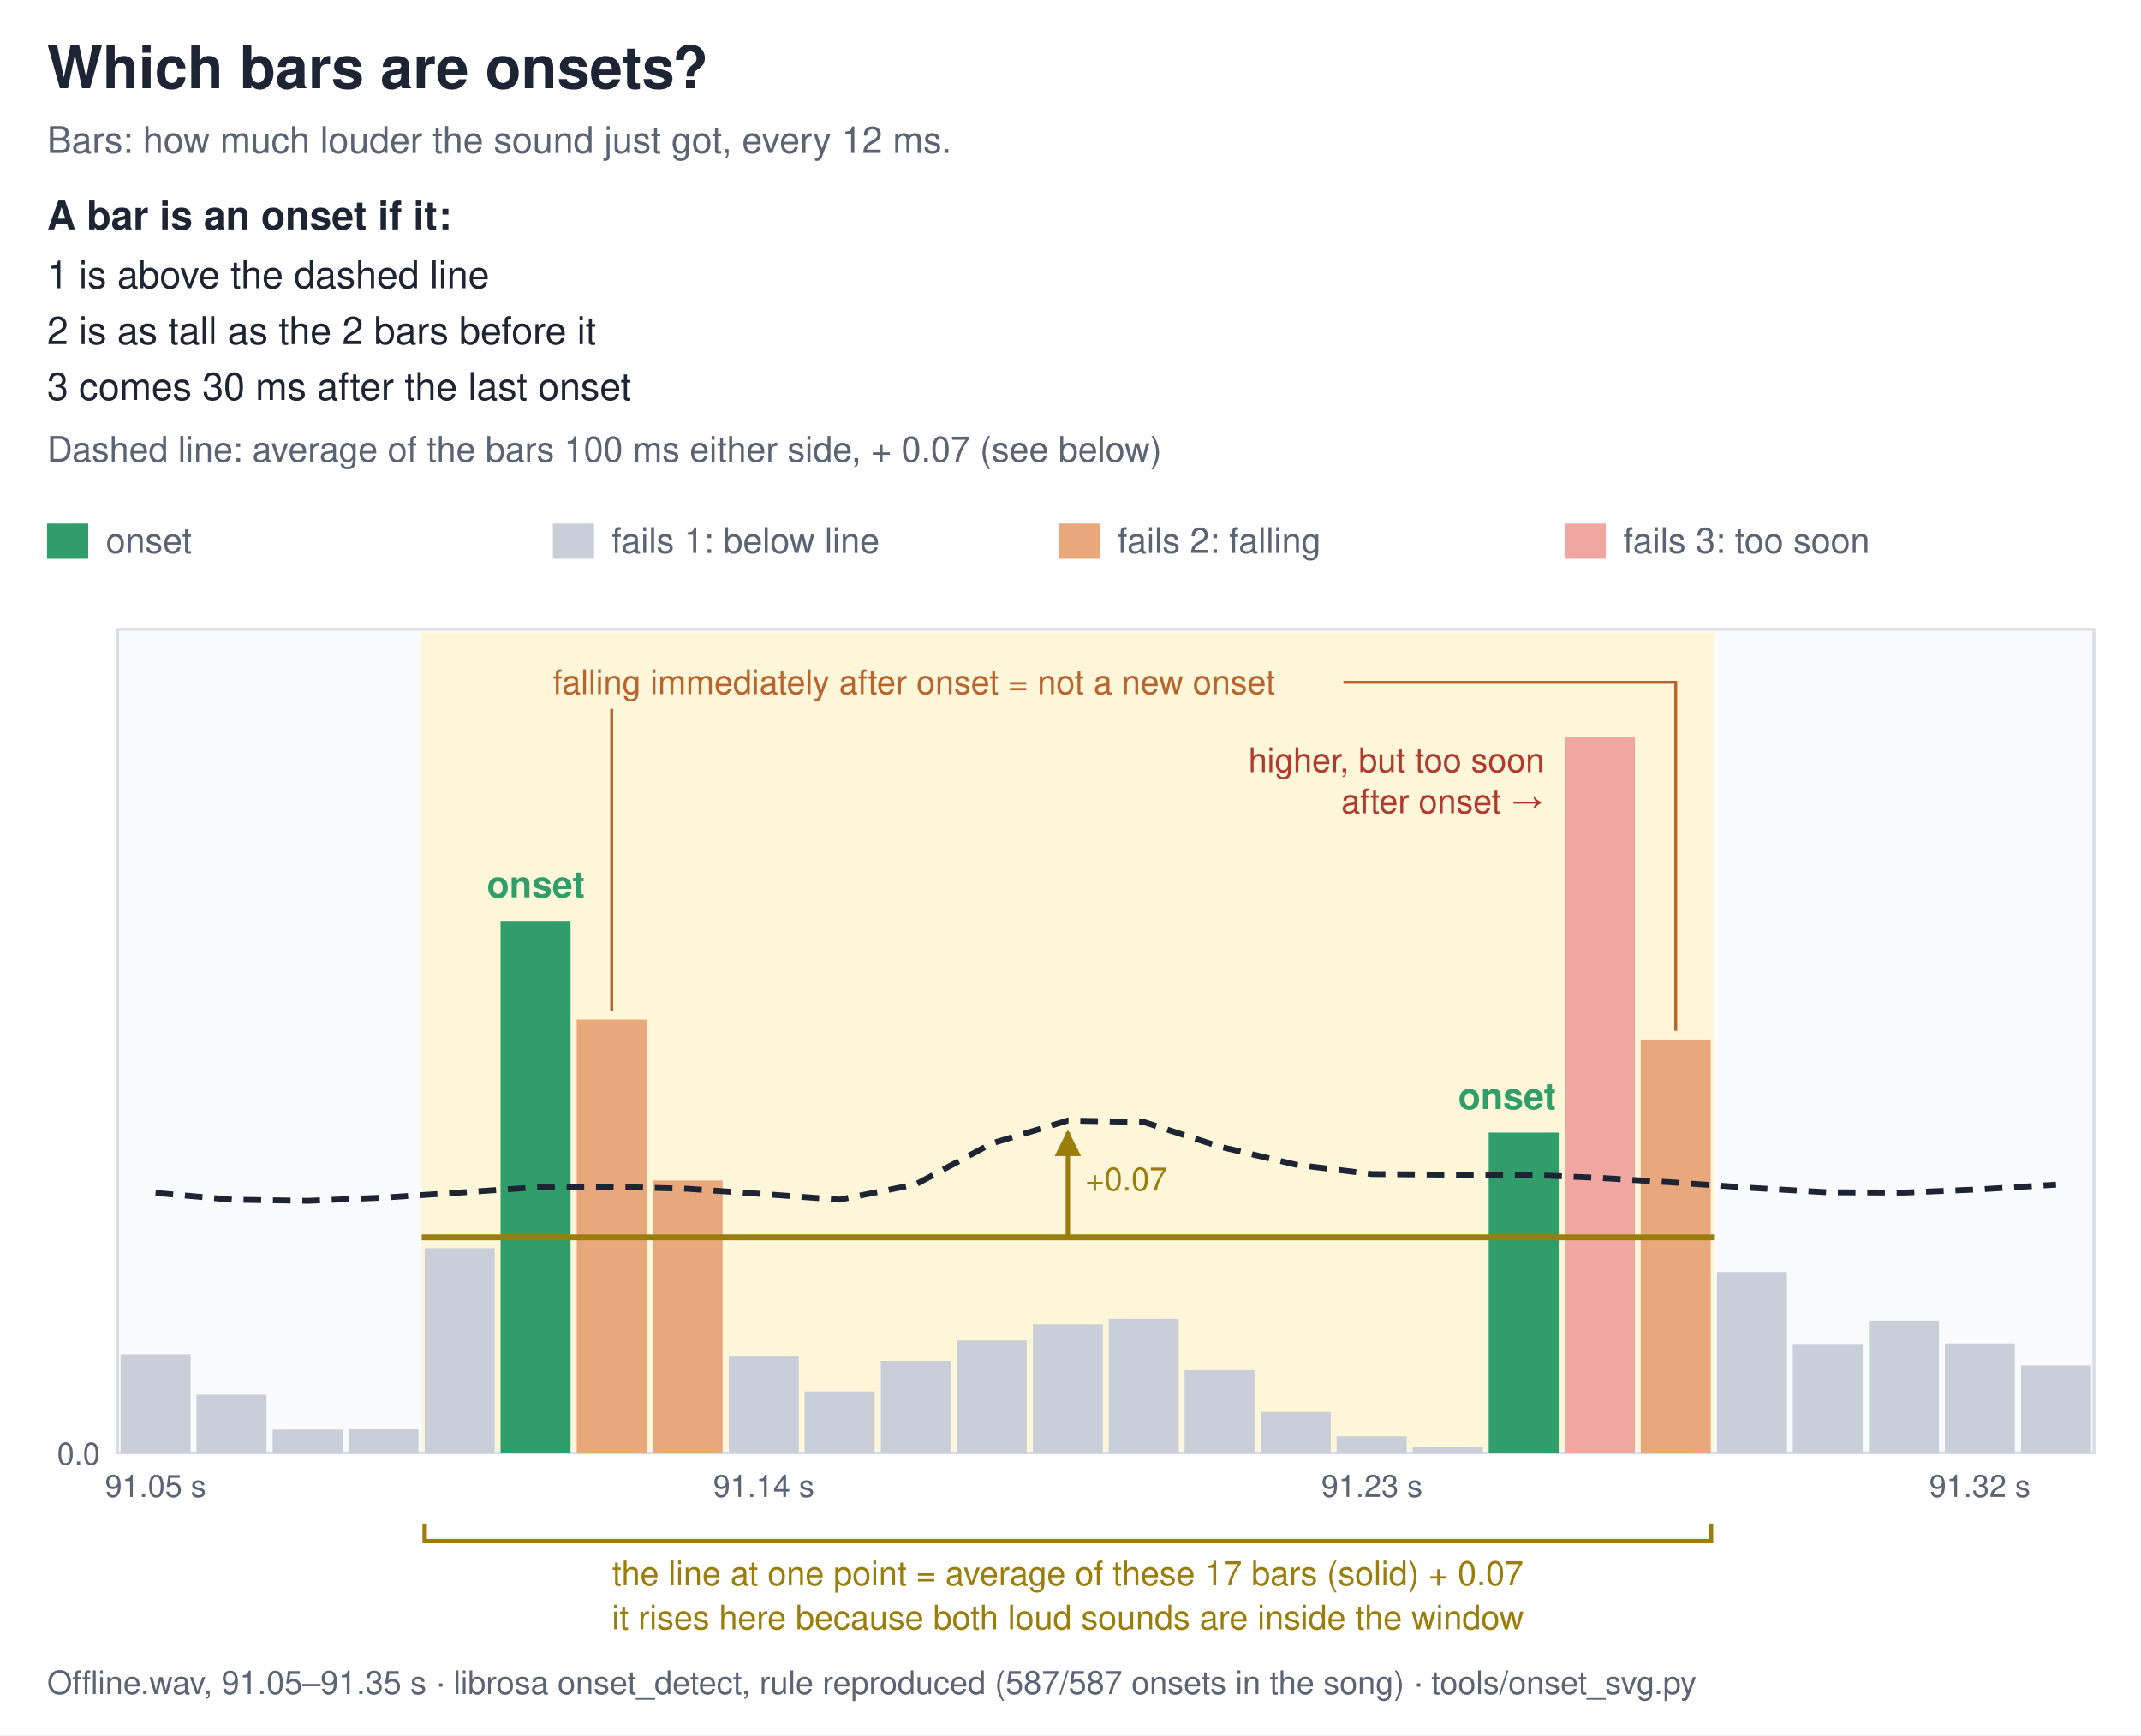
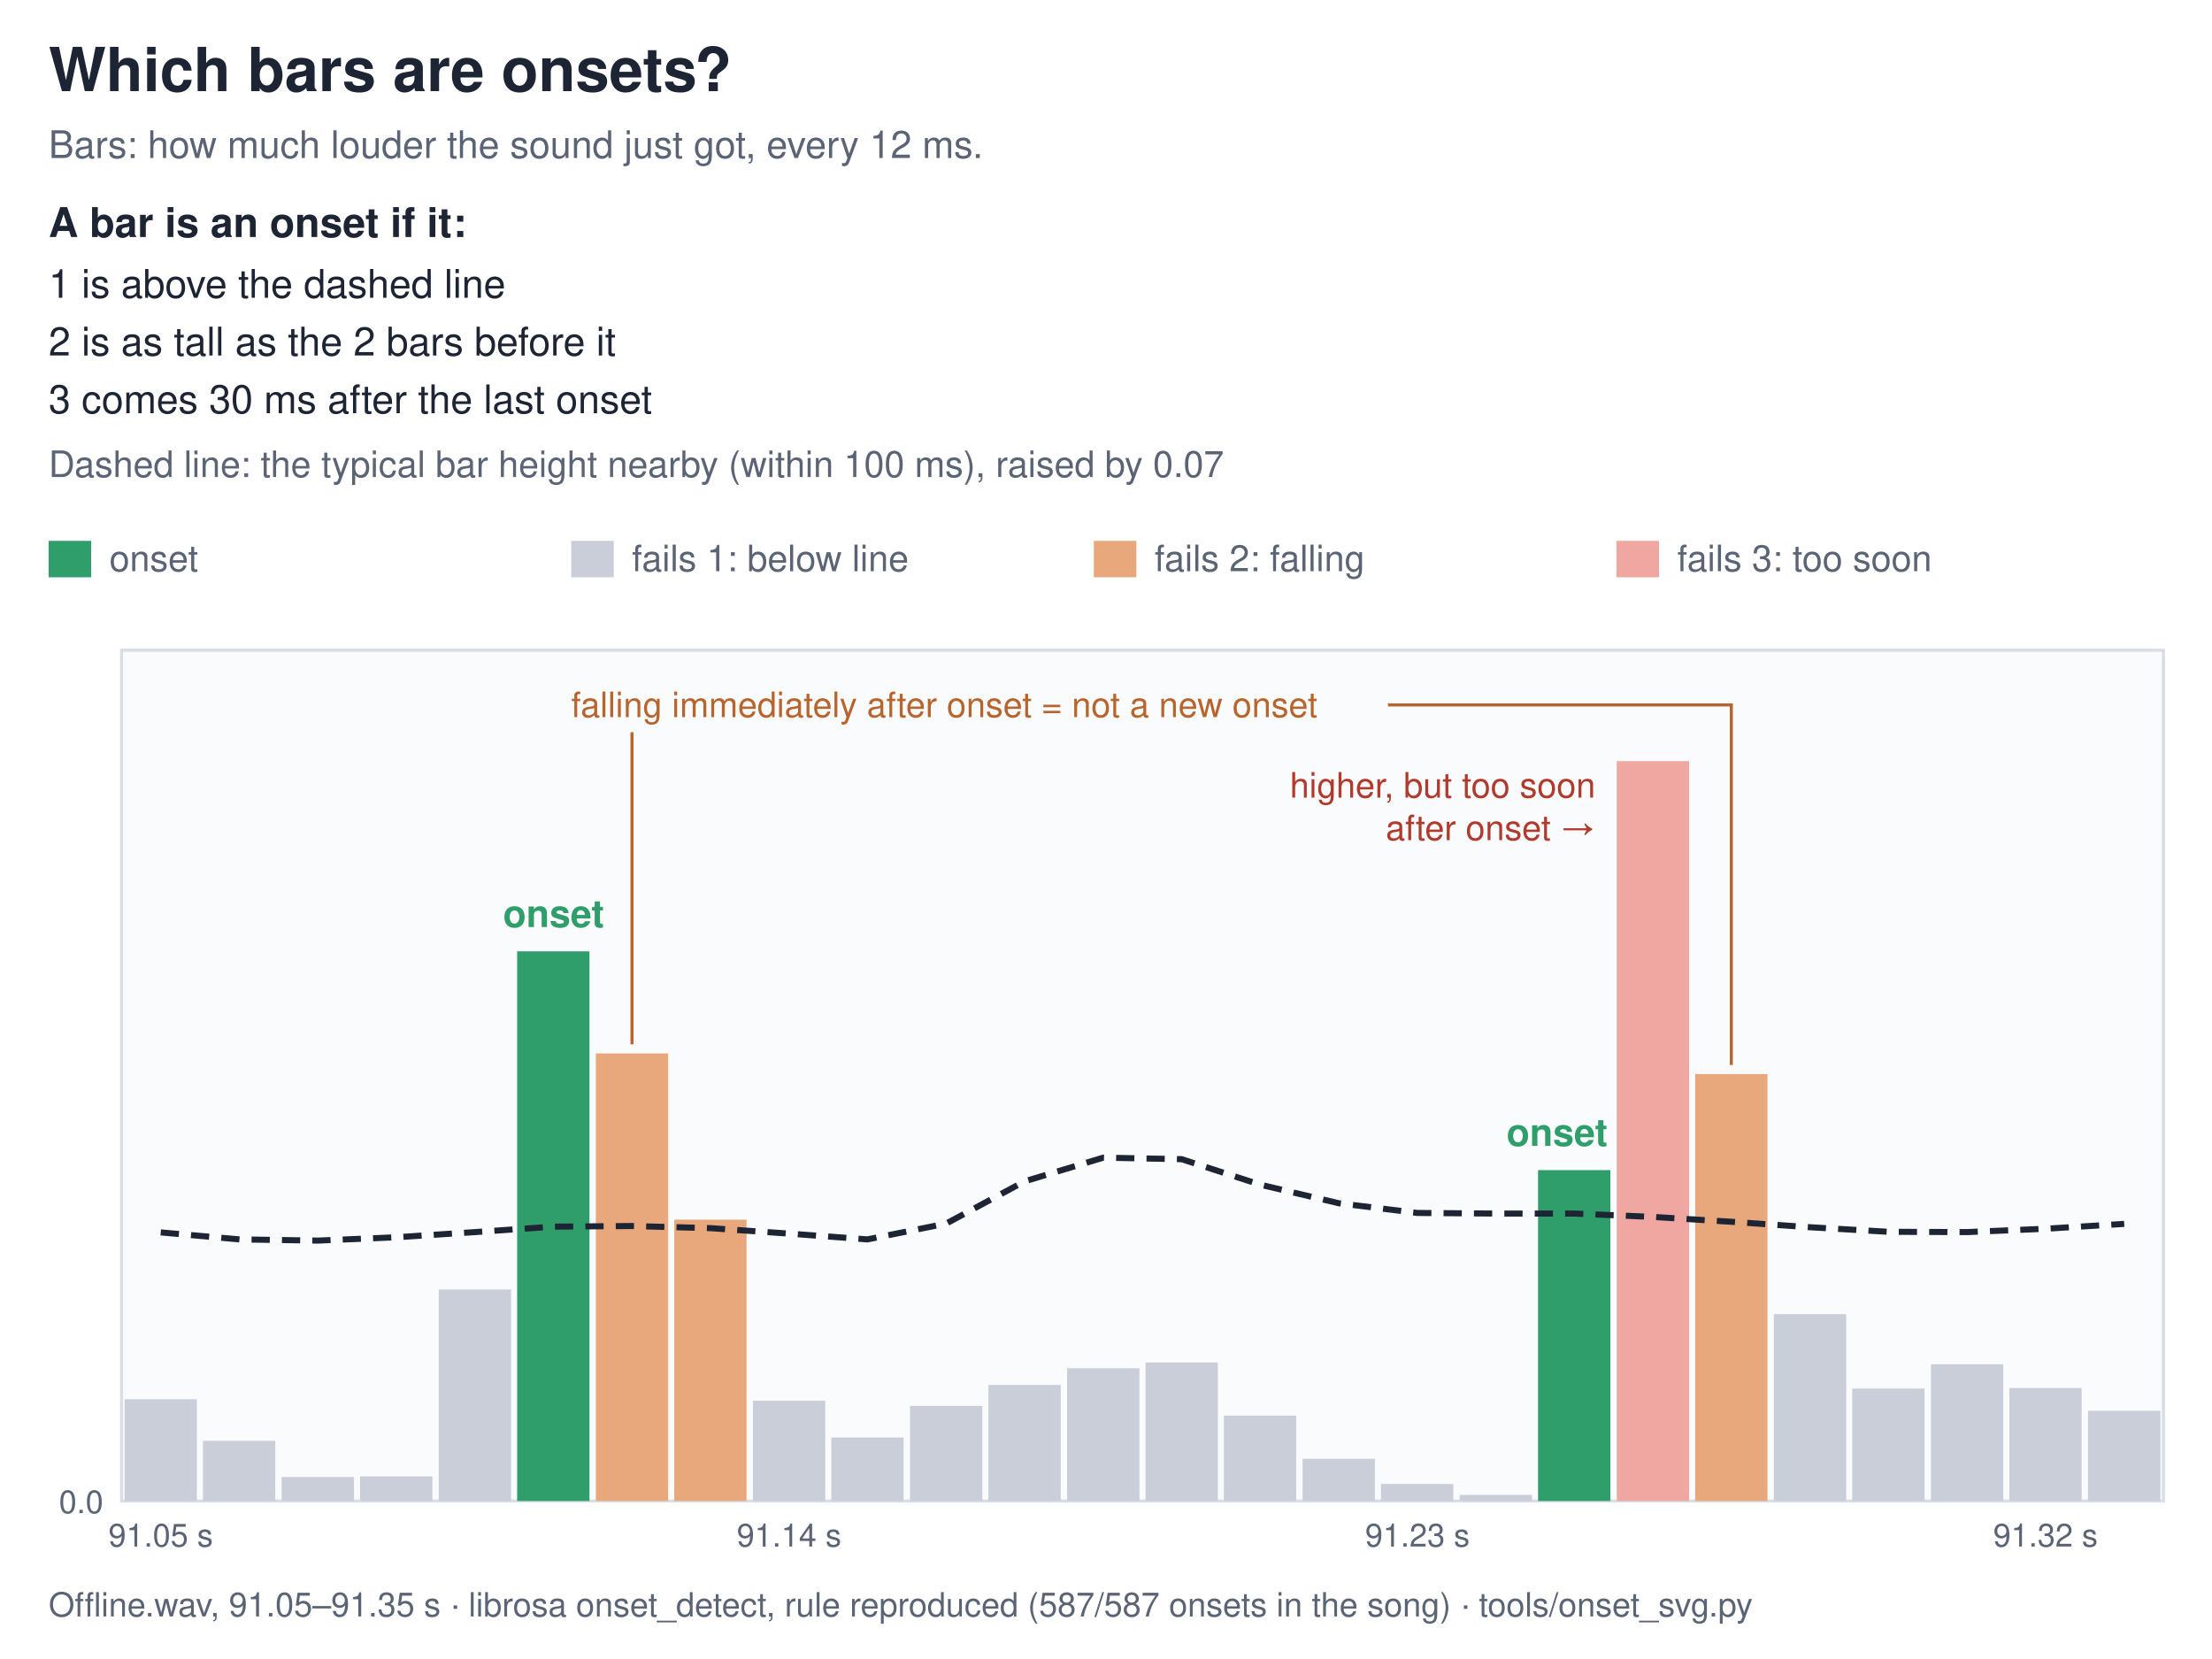
- <svg xmlns="http://www.w3.org/2000/svg" width="728" height="590" viewBox="0 0 728 590" font-family="Helvetica, Arial, sans-serif">
+ <svg xmlns="http://www.w3.org/2000/svg" width="728" height="546" viewBox="0 0 728 546" font-family="Helvetica, Arial, sans-serif">
  <defs>
    <marker id="ah" viewBox="0 0 10 10" refX="9" refY="5" markerWidth="6" markerHeight="6" orient="auto">
      <path d="M0,0 L10,5 L0,10 z" fill="#9a7d0a" />
    </marker>
  </defs>
  <rect width="100%" height="100%" fill="#ffffff" />
  <text x="16" y="30" font-size="20" font-weight="700" fill="#1d2433">Which bars are onsets?</text>
  <text x="16" y="52" font-size="12.5" fill="#5b6475">Bars: how much louder the sound just got, every 12 ms.</text>
  <text x="16" y="78" font-size="13.5" font-weight="700" fill="#1d2433">A bar is an onset if it:</text>
  <text x="16" y="98" font-size="13" fill="#1d2433">1  is above the dashed line</text>
  <text x="16" y="117" font-size="13" fill="#1d2433">2  is as tall as the 2 bars before it</text>
  <text x="16" y="136" font-size="13" fill="#1d2433">3  comes 30 ms after the last onset</text>
-   <text x="16" y="157" font-size="12" fill="#5b6475">Dashed line: average of the bars 100 ms either side, + 0.07 (see below)</text>
+   <text x="16" y="157" font-size="12" fill="#5b6475">Dashed line: the typical bar height nearby (within 100 ms), raised by 0.07</text>
  <rect x="16" y="178" width="14" height="12" fill="#2f9e6b" />
  <text x="36" y="188" font-size="12" fill="#5b6475">onset</text>
  <rect x="188" y="178" width="14" height="12" fill="#c9ced8" />
  <text x="208" y="188" font-size="12" fill="#5b6475">fails 1: below line</text>
  <rect x="360" y="178" width="14" height="12" fill="#e8a87c" />
  <text x="380" y="188" font-size="12" fill="#5b6475">fails 2: falling</text>
  <rect x="532" y="178" width="14" height="12" fill="#f1a7a1" />
  <text x="552" y="188" font-size="12" fill="#5b6475">fails 3: too soon</text>
  <rect x="40" y="214" width="672" height="280" fill="#fafbfc" stroke="#d9dde5" />
-   <rect x="143.4" y="215" width="439.4" height="278" fill="#fdf6d8" />
  <rect x="41.0" y="460.5" width="23.8" height="33.5" fill="#c9ced8" />
  <rect x="66.8" y="474.2" width="23.8" height="19.8" fill="#c9ced8" />
  <rect x="92.7" y="486.1" width="23.8" height="7.9" fill="#c9ced8" />
  <rect x="118.5" y="485.9" width="23.8" height="8.1" fill="#c9ced8" />
  <rect x="144.4" y="424.4" width="23.8" height="69.6" fill="#c9ced8" />
  <rect x="170.2" y="313.1" width="23.8" height="180.9" fill="#2f9e6b" />
  <text x="182.2" y="305.1" font-size="12.5" font-weight="700" text-anchor="middle" fill="#2f9e6b">onset</text>
  <rect x="196.1" y="346.7" width="23.8" height="147.3" fill="#e8a87c" />
  <rect x="221.9" y="401.4" width="23.8" height="92.6" fill="#e8a87c" />
  <rect x="247.8" y="461.0" width="23.8" height="33.0" fill="#c9ced8" />
  <rect x="273.6" y="473.1" width="23.8" height="20.9" fill="#c9ced8" />
  <rect x="299.5" y="462.7" width="23.8" height="31.3" fill="#c9ced8" />
  <rect x="325.3" y="455.8" width="23.8" height="38.2" fill="#c9ced8" />
  <rect x="351.2" y="450.3" width="23.8" height="43.7" fill="#c9ced8" />
  <rect x="377.0" y="448.4" width="23.8" height="45.6" fill="#c9ced8" />
  <rect x="402.8" y="465.9" width="23.8" height="28.1" fill="#c9ced8" />
  <rect x="428.7" y="480.1" width="23.8" height="13.9" fill="#c9ced8" />
  <rect x="454.5" y="488.4" width="23.8" height="5.6" fill="#c9ced8" />
  <rect x="480.4" y="492.0" width="23.8" height="2.0" fill="#c9ced8" />
  <rect x="506.2" y="385.1" width="23.8" height="108.9" fill="#2f9e6b" />
  <text x="529.1" y="377.1" font-size="12.5" font-weight="700" text-anchor="end" fill="#2f9e6b">onset</text>
  <rect x="532.1" y="250.5" width="23.8" height="243.5" fill="#f1a7a1" />
  <rect x="557.9" y="353.5" width="23.8" height="140.5" fill="#e8a87c" />
  <rect x="583.8" y="432.5" width="23.8" height="61.5" fill="#c9ced8" />
  <rect x="609.6" y="457.0" width="23.8" height="37.0" fill="#c9ced8" />
  <rect x="635.5" y="449.0" width="23.8" height="45.0" fill="#c9ced8" />
  <rect x="661.3" y="456.8" width="23.8" height="37.2" fill="#c9ced8" />
  <rect x="687.2" y="464.3" width="23.8" height="29.7" fill="#c9ced8" />
  <text x="188.0" y="236.0" font-size="11.5" fill="#b8642e">falling immediately after onset = not a new onset</text>
  <line x1="208.0" y1="241.0" x2="208.0" y2="343.7" stroke="#b8642e" stroke-width="1" />
  <path d="M456.8,232.0 L569.8,232.0 L569.8,350.5" fill="none" stroke="#b8642e" stroke-width="1" />
  <text x="525.1" y="262.5" font-size="11.5" text-anchor="end" fill="#b03a2e">higher, but too soon</text>
  <text x="525.1" y="276.5" font-size="11.5" text-anchor="end" fill="#b03a2e">after onset →</text>
-   <line x1="143.4" y1="420.7" x2="582.8" y2="420.7" stroke="#9a7d0a" stroke-width="2" />
-   <line x1="363.1" y1="420.7" x2="363.1" y2="385.0" stroke="#9a7d0a" stroke-width="1.5" marker-end="url(#ah)" />
-   <text x="369.1" y="404.8" font-size="11" fill="#9a7d0a">+0.07</text>
-   <path d="M144.4,518 L144.4,524 L581.8,524 L581.8,518" fill="none" stroke="#9a7d0a" stroke-width="1.5" />
-   <text x="363.1" y="539" font-size="11.5" text-anchor="middle" fill="#9a7d0a">the line at one point = average of these 17 bars (solid) + 0.07</text>
-   <text x="363.1" y="554" font-size="11.5" text-anchor="middle" fill="#9a7d0a">it rises here because both loud sounds are inside the window</text>
  <polyline points="52.9,405.6 78.8,407.9 104.6,408.3 130.5,407.2 156.3,405.5 182.2,403.7 208.0,403.5 233.8,404.2 259.7,406.0 285.5,407.9 311.4,402.7 337.2,388.8 363.1,381.0 388.9,381.5 414.8,389.9 440.6,396.0 466.5,399.2 492.3,399.4 518.2,399.4 544.0,400.5 569.8,402.1 595.7,403.9 621.5,405.4 647.4,405.5 673.2,404.4 699.1,402.8" fill="none" stroke="#1d2433" stroke-width="2" stroke-dasharray="6 4" />
  <text x="52.9" y="509" font-size="10.5" text-anchor="middle" fill="#5b6475">91.05 s</text>
  <text x="259.7" y="509" font-size="10.5" text-anchor="middle" fill="#5b6475">91.14 s</text>
  <text x="466.5" y="509" font-size="10.5" text-anchor="middle" fill="#5b6475">91.23 s</text>
  <text x="673.2" y="509" font-size="10.5" text-anchor="middle" fill="#5b6475">91.32 s</text>
  <text x="34" y="498.0" font-size="10.5" text-anchor="end" fill="#5b6475">0.0</text>
-   <text x="16" y="576" font-size="11" fill="#5b6475">Offline.wav, 91.05–91.35 s · librosa onset_detect, rule reproduced (587/587 onsets in the song) · tools/onset_svg.py</text>
+   <text x="16" y="532" font-size="11" fill="#5b6475">Offline.wav, 91.05–91.35 s · librosa onset_detect, rule reproduced (587/587 onsets in the song) · tools/onset_svg.py</text>
</svg>
